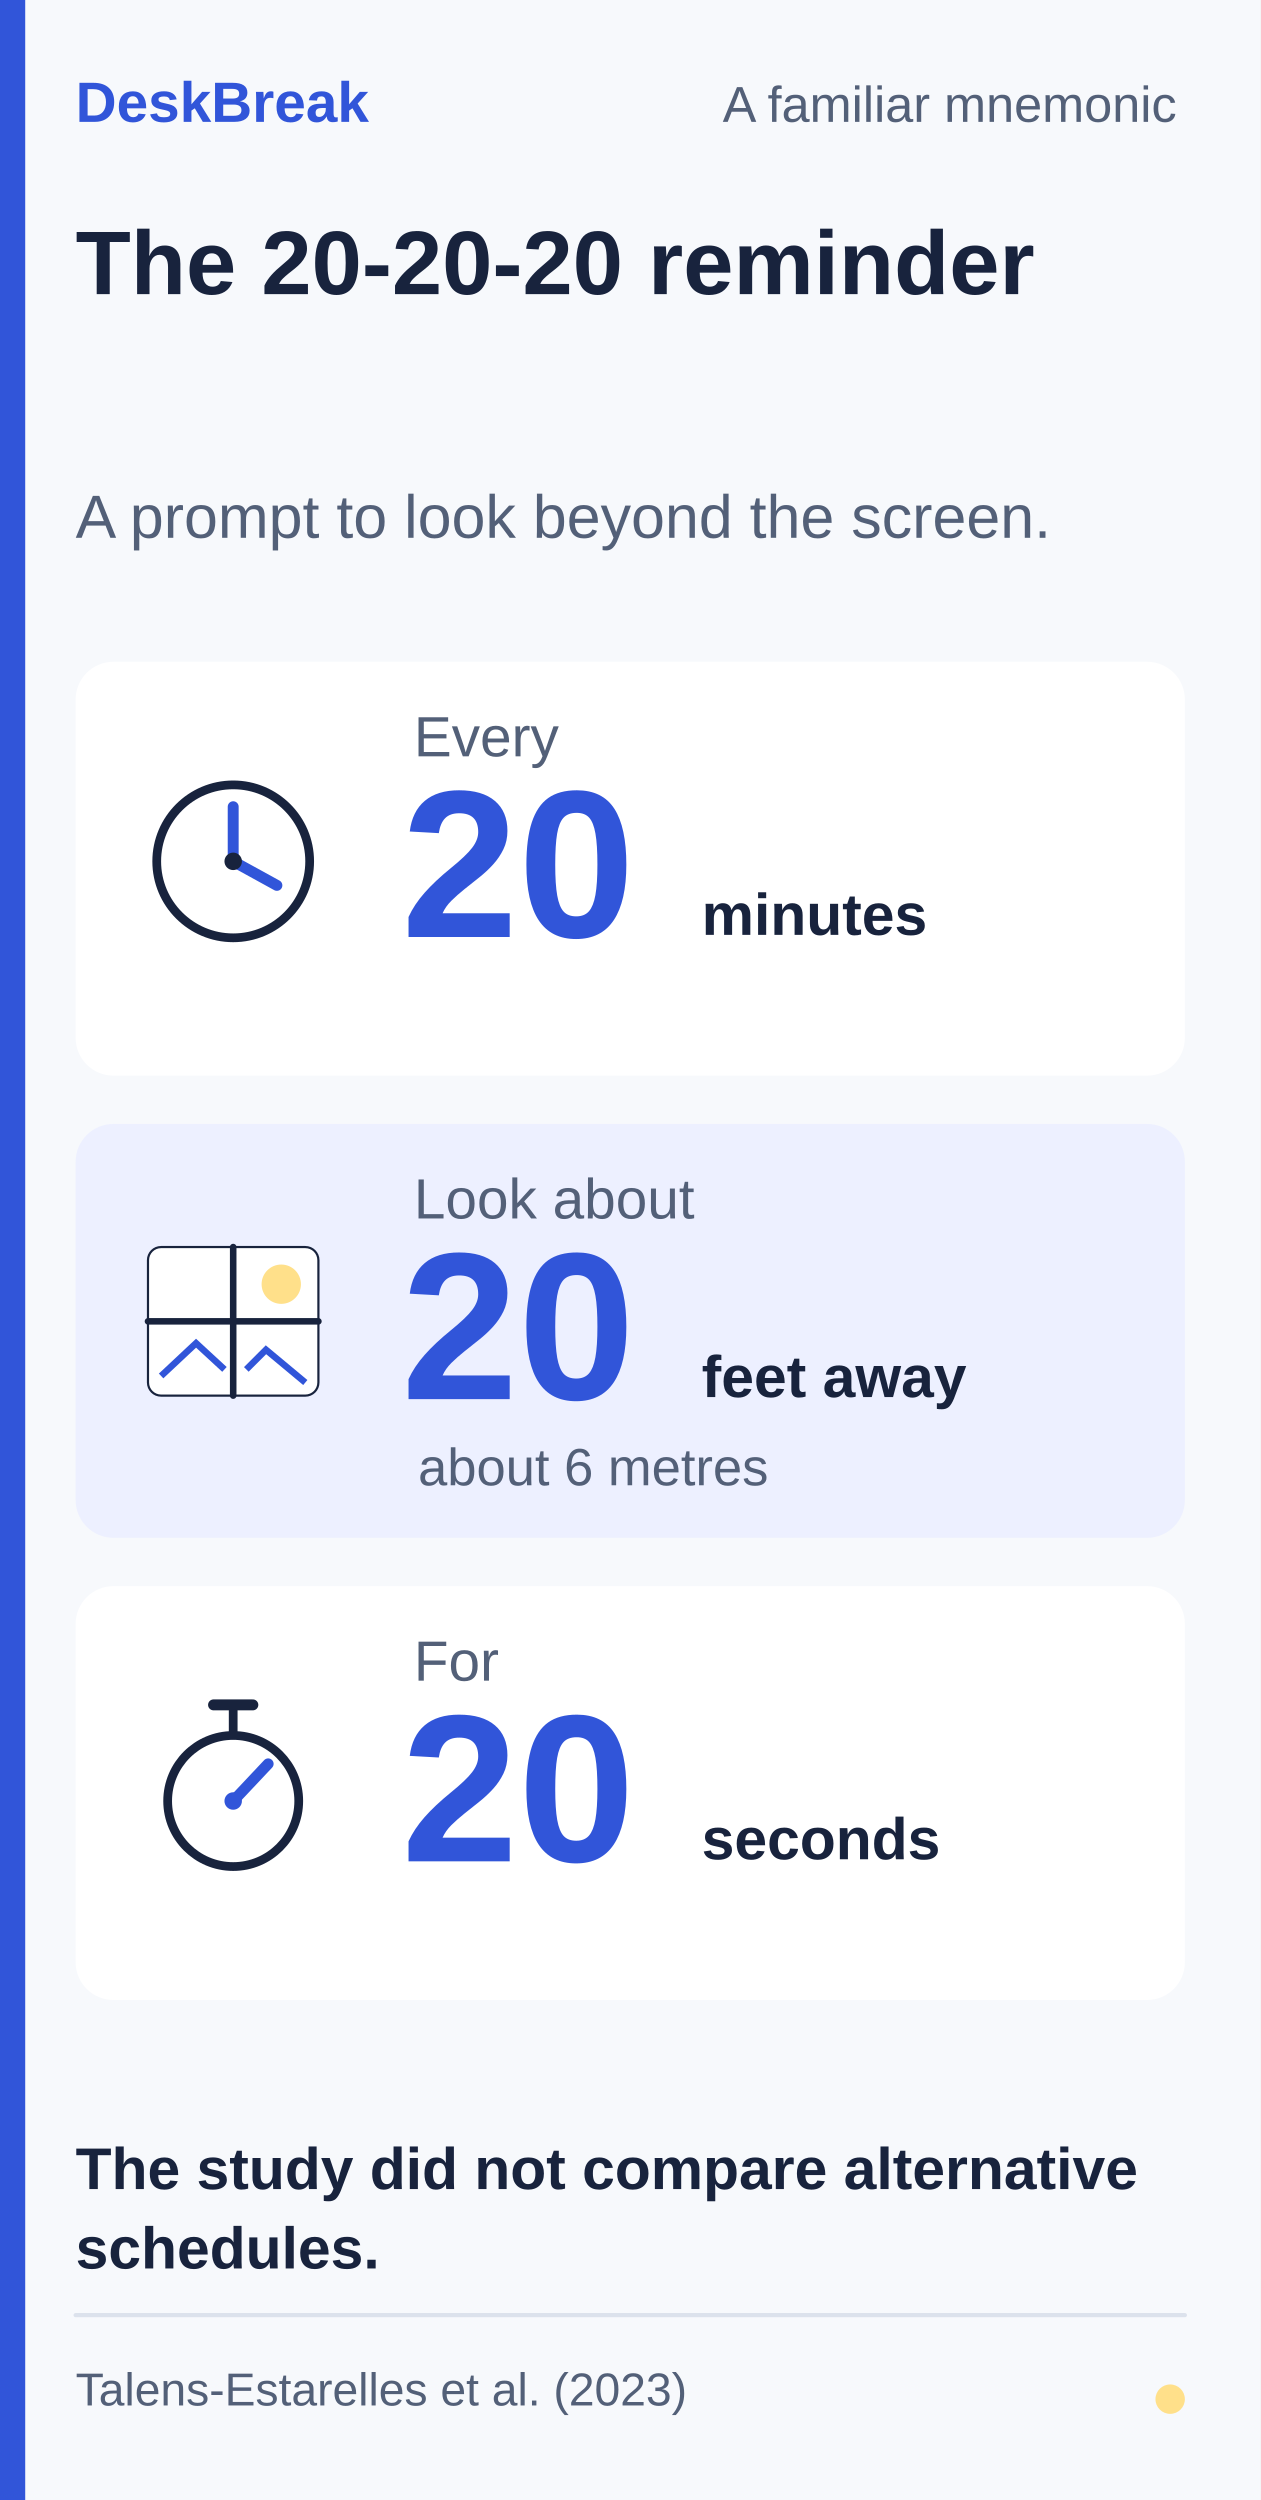
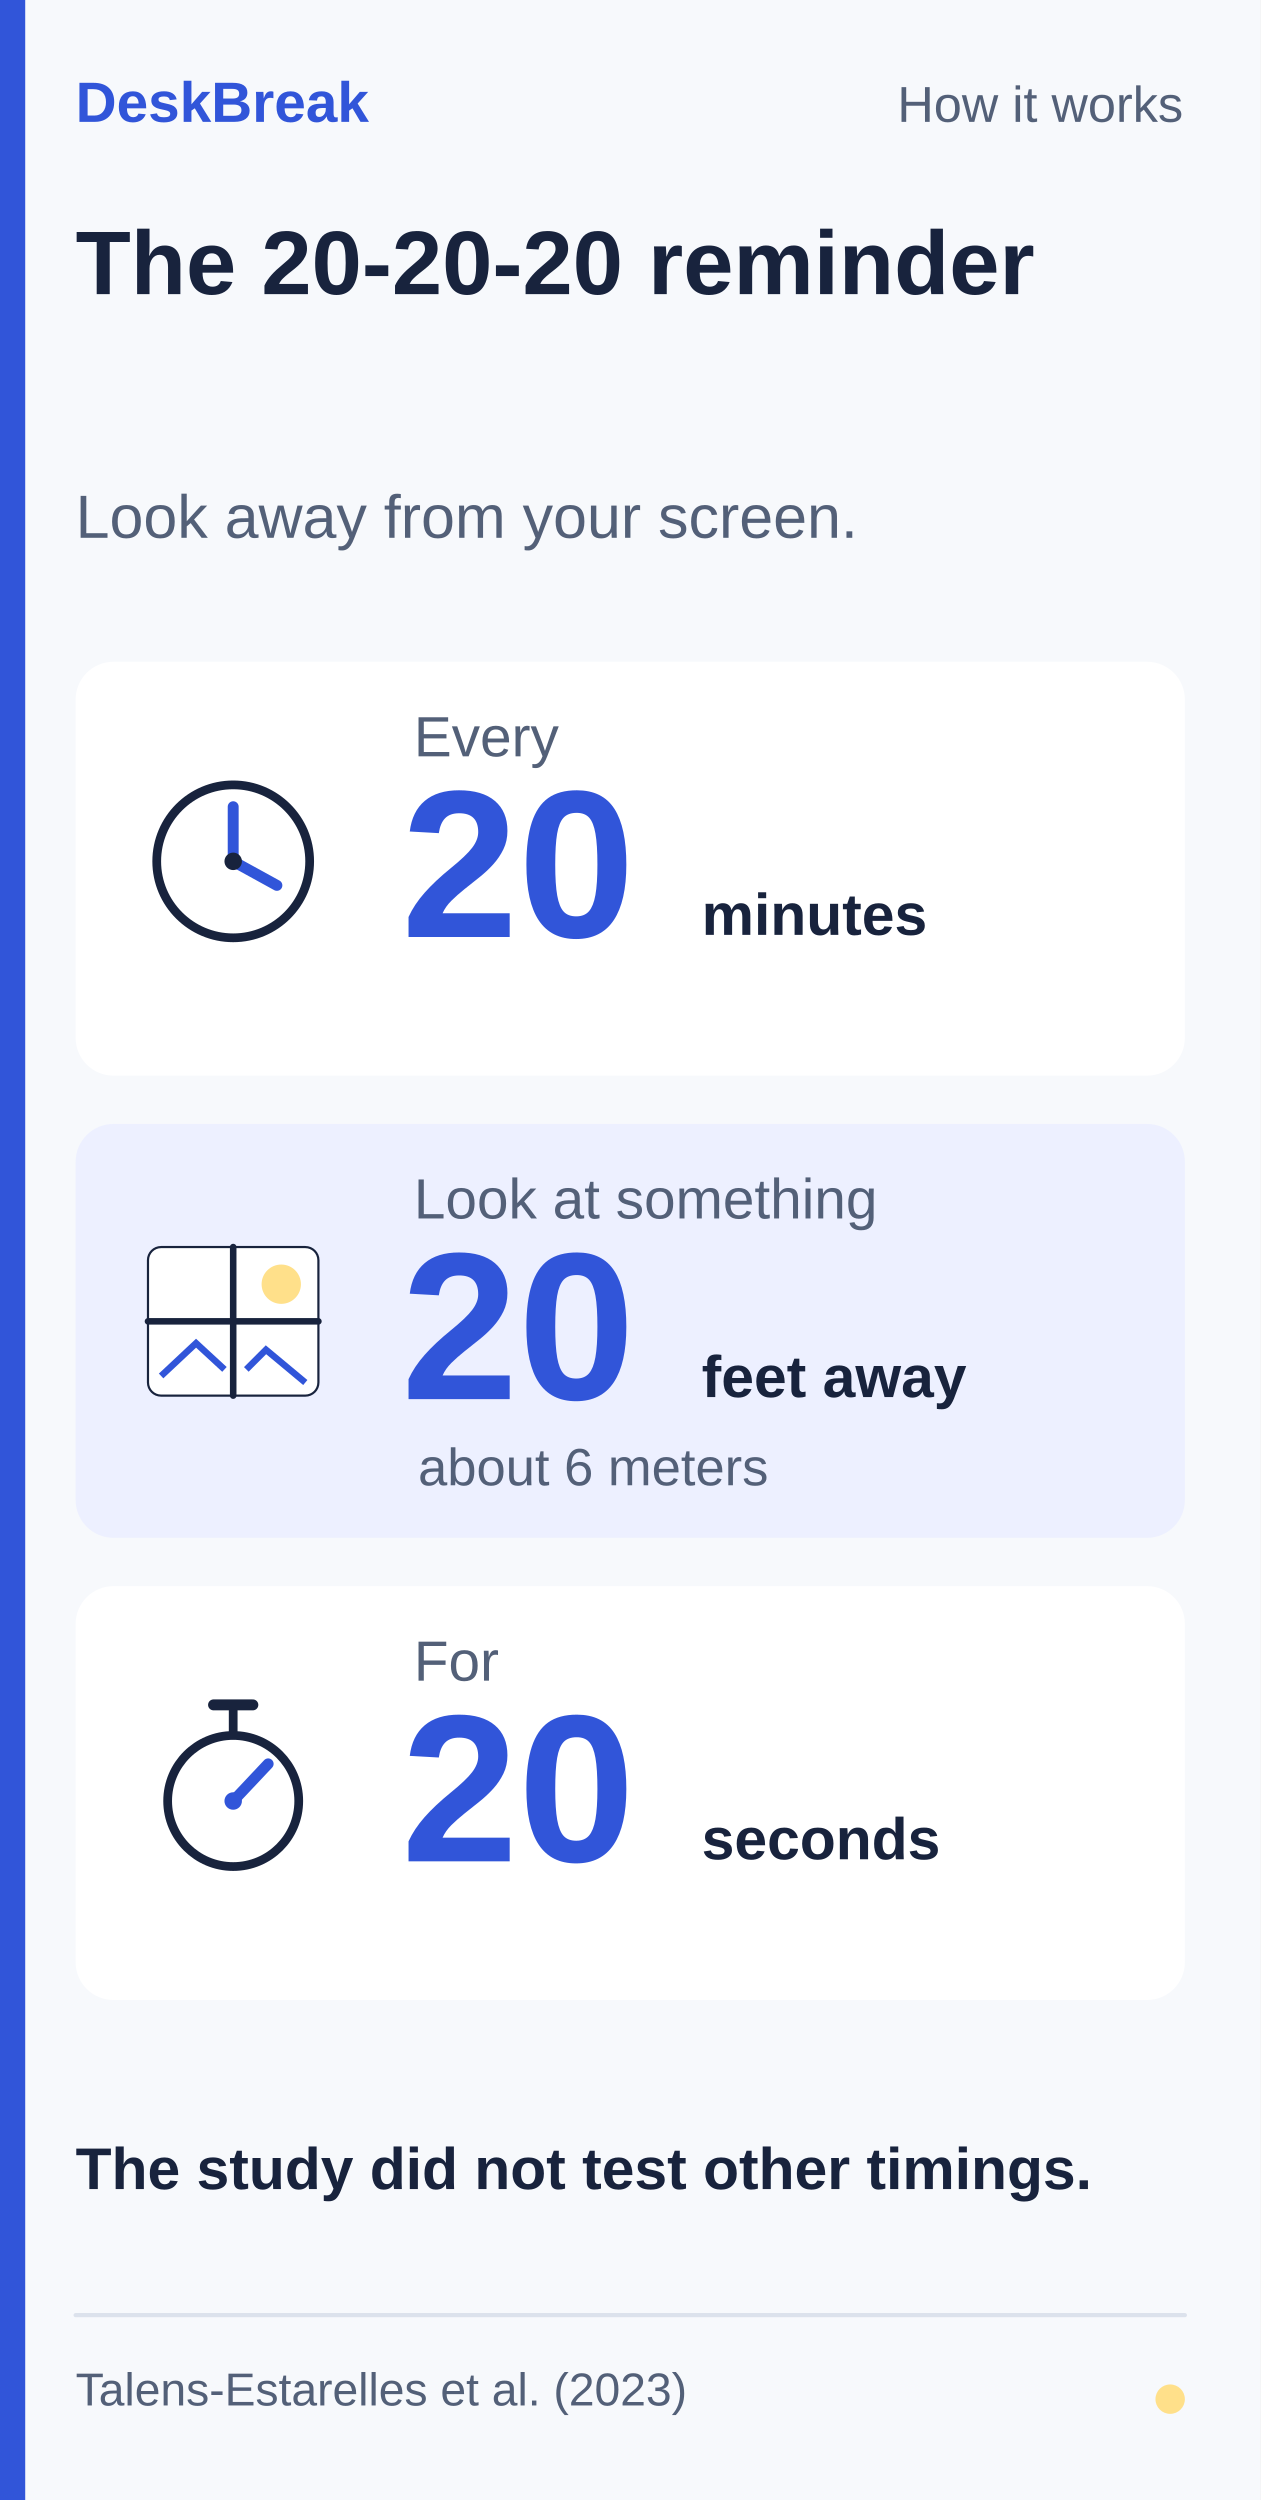
<svg xmlns="http://www.w3.org/2000/svg" width="600" height="1190" viewBox="0 0 600 1190" role="img" aria-labelledby="title desc">
  <rect x="0" y="0" width="600" height="1190" rx="0" fill="#F7F9FC" stroke="none" />
  <rect x="0" y="0" width="12" height="1190" rx="0" fill="#3155D9" stroke="none" />
  <text x="36" y="58" font-family="Archivo, Arial, sans-serif" font-size="27" font-weight="800" fill="#3155D9">DeskBreak</text>
-   <text x="344.016" y="58" font-family="Archivo, Arial, sans-serif" font-size="24" font-weight="500" fill="#536078">A familiar mnemonic</text>
+   <text x="427.152" y="58" font-family="Archivo, Arial, sans-serif" font-size="24" font-weight="500" fill="#536078">How it works</text>
  <text x="36" y="140" font-family="Archivo, Arial, sans-serif" font-size="43" font-weight="800" fill="#18233D">The 20-20-20 reminder</text>
-   <text x="36" y="256" font-family="Archivo, Arial, sans-serif" font-size="29" font-weight="500" fill="#536078">A prompt to look beyond the screen.</text>
+   <text x="36" y="256" font-family="Archivo, Arial, sans-serif" font-size="29" font-weight="500" fill="#536078">Look away from your screen.</text>
  <rect x="36" y="315" width="528" height="197" rx="18" fill="#FFFFFF" stroke="none" />
  <g transform="translate(59 358) scale(1.04)">
    <circle cx="50" cy="50" r="35" fill="none" stroke="#18233D" stroke-width="4" />
    <line x1="50" y1="50" x2="50" y2="25" stroke="#3155D9" stroke-width="5" stroke-linecap="round" />
    <line x1="50" y1="50" x2="70" y2="61" stroke="#3155D9" stroke-width="5" stroke-linecap="round" />
    <circle cx="50" cy="50" r="4" fill="#18233D" stroke="none" stroke-width="0" />
  </g>
  <text x="197" y="360" font-family="Archivo, Arial, sans-serif" font-size="27" font-weight="500" fill="#536078">Every</text>
  <text x="191" y="446" font-family="Archivo, Arial, sans-serif" font-size="100" font-weight="800" fill="#3155D9">20</text>
  <text x="334" y="445" font-family="Archivo, Arial, sans-serif" font-size="28" font-weight="800" fill="#18233D">minutes</text>
  <rect x="36" y="535" width="528" height="197" rx="18" fill="#EDF0FF" stroke="none" />
  <g transform="translate(59 578) scale(1.04)">
    <rect x="11" y="15" width="78" height="68" rx="6" fill="#FFFFFF" stroke="#18233D" />
    <line x1="50" y1="15" x2="50" y2="83" stroke="#18233D" stroke-width="3" stroke-linecap="round" />
    <line x1="11" y1="49" x2="89" y2="49" stroke="#18233D" stroke-width="3" stroke-linecap="round" />
    <circle cx="72" cy="32" r="9" fill="#FFE08A" stroke="none" stroke-width="0" />
    <path d="M17 74L33 59L46 71M56 71L65 62L83 77" fill="none" stroke="#3155D9" stroke-width="3" />
  </g>
-   <text x="197" y="580" font-family="Archivo, Arial, sans-serif" font-size="27" font-weight="500" fill="#536078">Look about</text>
+   <text x="197" y="580" font-family="Archivo, Arial, sans-serif" font-size="27" font-weight="500" fill="#536078">Look at something</text>
  <text x="191" y="666" font-family="Archivo, Arial, sans-serif" font-size="100" font-weight="800" fill="#3155D9">20</text>
  <text x="334" y="665" font-family="Archivo, Arial, sans-serif" font-size="28" font-weight="800" fill="#18233D">feet away</text>
-   <text x="199" y="707" font-family="Archivo, Arial, sans-serif" font-size="25" font-weight="500" fill="#536078">about 6 metres</text>
+   <text x="199" y="707" font-family="Archivo, Arial, sans-serif" font-size="25" font-weight="500" fill="#536078">about 6 meters</text>
  <rect x="36" y="755" width="528" height="197" rx="18" fill="#FFFFFF" stroke="none" />
  <g transform="translate(59 798) scale(1.04)">
    <circle cx="50" cy="57" r="30" fill="none" stroke="#18233D" stroke-width="4" />
    <line x1="41" y1="13" x2="59" y2="13" stroke="#18233D" stroke-width="5" stroke-linecap="round" />
    <line x1="50" y1="13" x2="50" y2="25" stroke="#18233D" stroke-width="4" stroke-linecap="round" />
    <line x1="50" y1="57" x2="66" y2="40" stroke="#3155D9" stroke-width="5" stroke-linecap="round" />
    <circle cx="50" cy="57" r="4" fill="#3155D9" stroke="none" stroke-width="0" />
  </g>
  <text x="197" y="800" font-family="Archivo, Arial, sans-serif" font-size="27" font-weight="500" fill="#536078">For</text>
  <text x="191" y="886" font-family="Archivo, Arial, sans-serif" font-size="100" font-weight="800" fill="#3155D9">20</text>
  <text x="334" y="885" font-family="Archivo, Arial, sans-serif" font-size="28" font-weight="800" fill="#18233D">seconds</text>
-   <text x="36" y="1042" font-family="Archivo, Arial, sans-serif" font-size="28" font-weight="800" fill="#18233D">The study did not compare alternative</text>
-   <text x="36" y="1079.8" font-family="Archivo, Arial, sans-serif" font-size="28" font-weight="800" fill="#18233D">schedules.</text>
+   <text x="36" y="1042" font-family="Archivo, Arial, sans-serif" font-size="28" font-weight="800" fill="#18233D">The study did not test other timings.</text>
  <line x1="36" y1="1102" x2="564" y2="1102" stroke="#DCE2EC" stroke-width="2" stroke-linecap="round" />
  <text x="36" y="1145" font-family="Archivo, Arial, sans-serif" font-size="22" font-weight="500" fill="#536078">Talens-Estarelles et al. (2023)</text>
  <circle cx="557" cy="1142" r="7" fill="#FFE08A" stroke="none" stroke-width="0" />
</svg>
